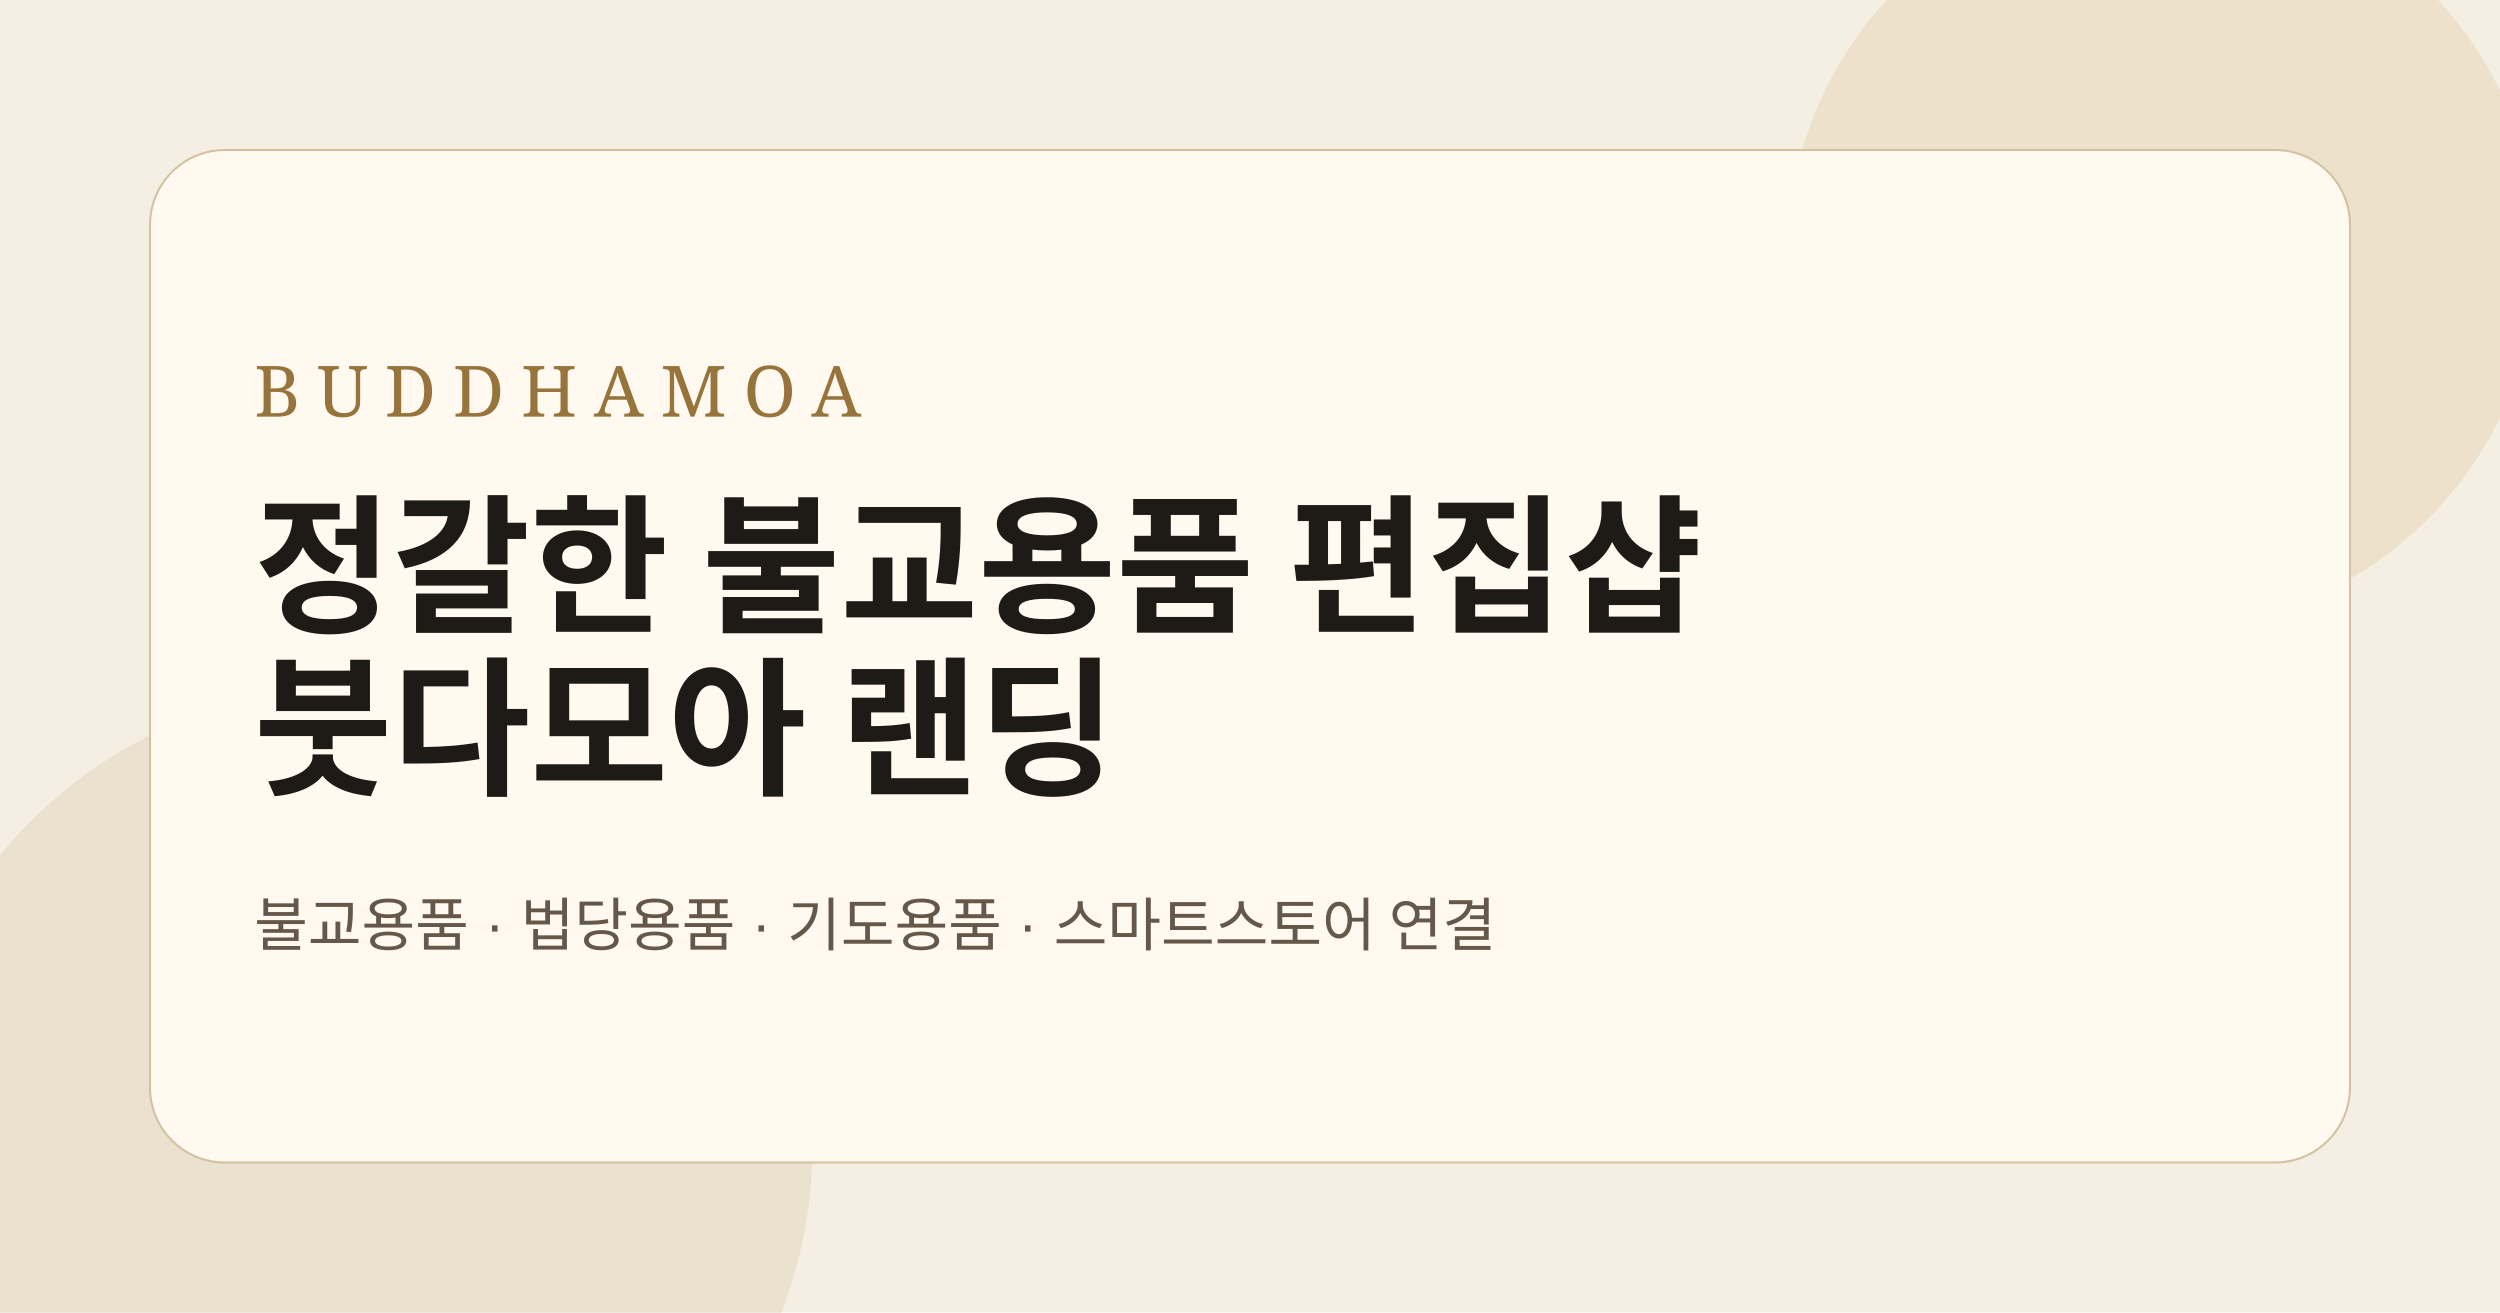
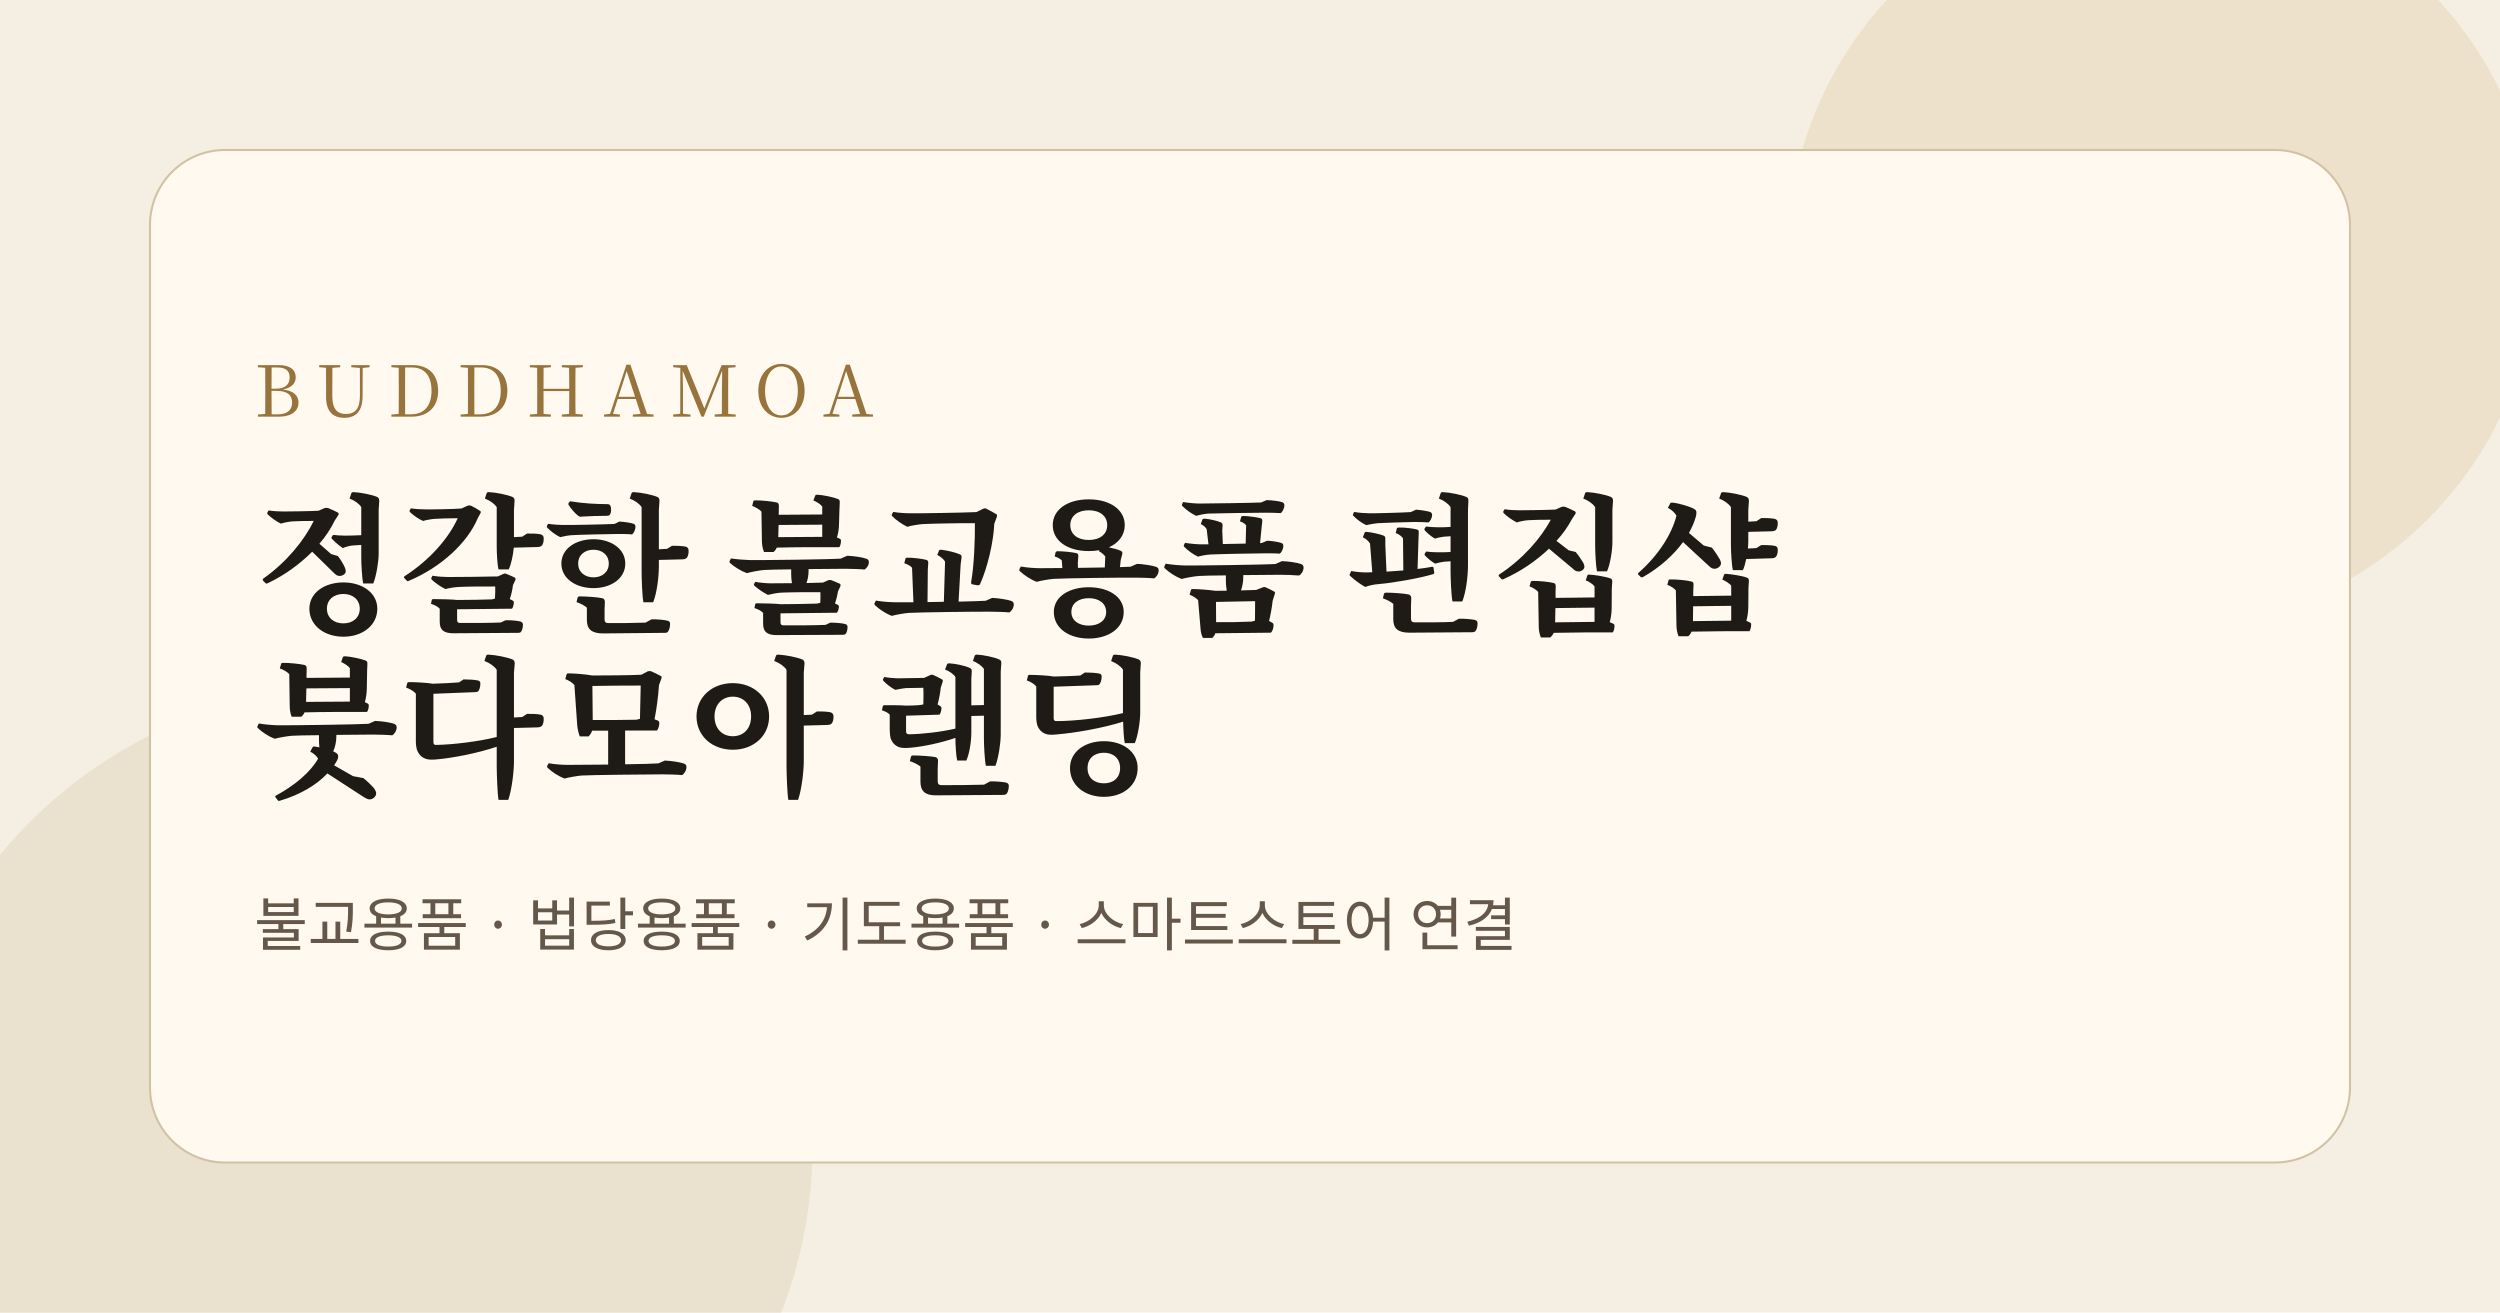
<svg xmlns="http://www.w3.org/2000/svg" width="1200" height="630" viewBox="0 0 1200 630" fill="none">
  <rect width="1200" height="630" fill="#F5EFE3" />
  <circle cx="1038" cy="122" r="180" fill="#D9BE8D" fill-opacity="0.28" />
  <circle cx="170" cy="550" r="220" fill="#9A793D" fill-opacity="0.12" />
  <rect x="72" y="72" width="1056" height="486" rx="36" fill="#FFF9F0" stroke="#D3C1A3" />
-   <text x="122" y="200" fill="#97743C" font-family="Georgia, serif" font-size="34" letter-spacing="8">BUDDHAMOA</text>
-   <text x="122" y="298" fill="#1E1A16" font-family="Georgia, serif" font-size="72" font-weight="700">정갈한 불교용품 편집샵</text>
-   <text x="122" y="376" fill="#1E1A16" font-family="Georgia, serif" font-size="72" font-weight="700">붓다모아 랜딩</text>
-   <text x="122" y="454" fill="#65584A" font-family="Arial, sans-serif" font-size="28">불교용품 · 법당용품 · 기도용품 · 스마트스토어 연결</text>
+   <text x="122" y="200" fill="#97743C" font-family="Noto Serif KR, Noto Serif CJK KR, serif" font-size="34" letter-spacing="8">BUDDHAMOA</text>
+   <text x="122" y="298" fill="#1E1A16" font-family="Noto Serif KR, Noto Serif CJK KR, serif" font-size="72" font-weight="700">정갈한 불교용품 편집샵</text>
+   <text x="122" y="376" fill="#1E1A16" font-family="Noto Serif KR, Noto Serif CJK KR, serif" font-size="72" font-weight="700">붓다모아 랜딩</text>
+   <text x="122" y="454" fill="#65584A" font-family="Noto Sans KR, Noto Sans CJK KR, sans-serif" font-size="28">불교용품 · 법당용품 · 기도용품 · 스마트스토어 연결</text>
</svg>
